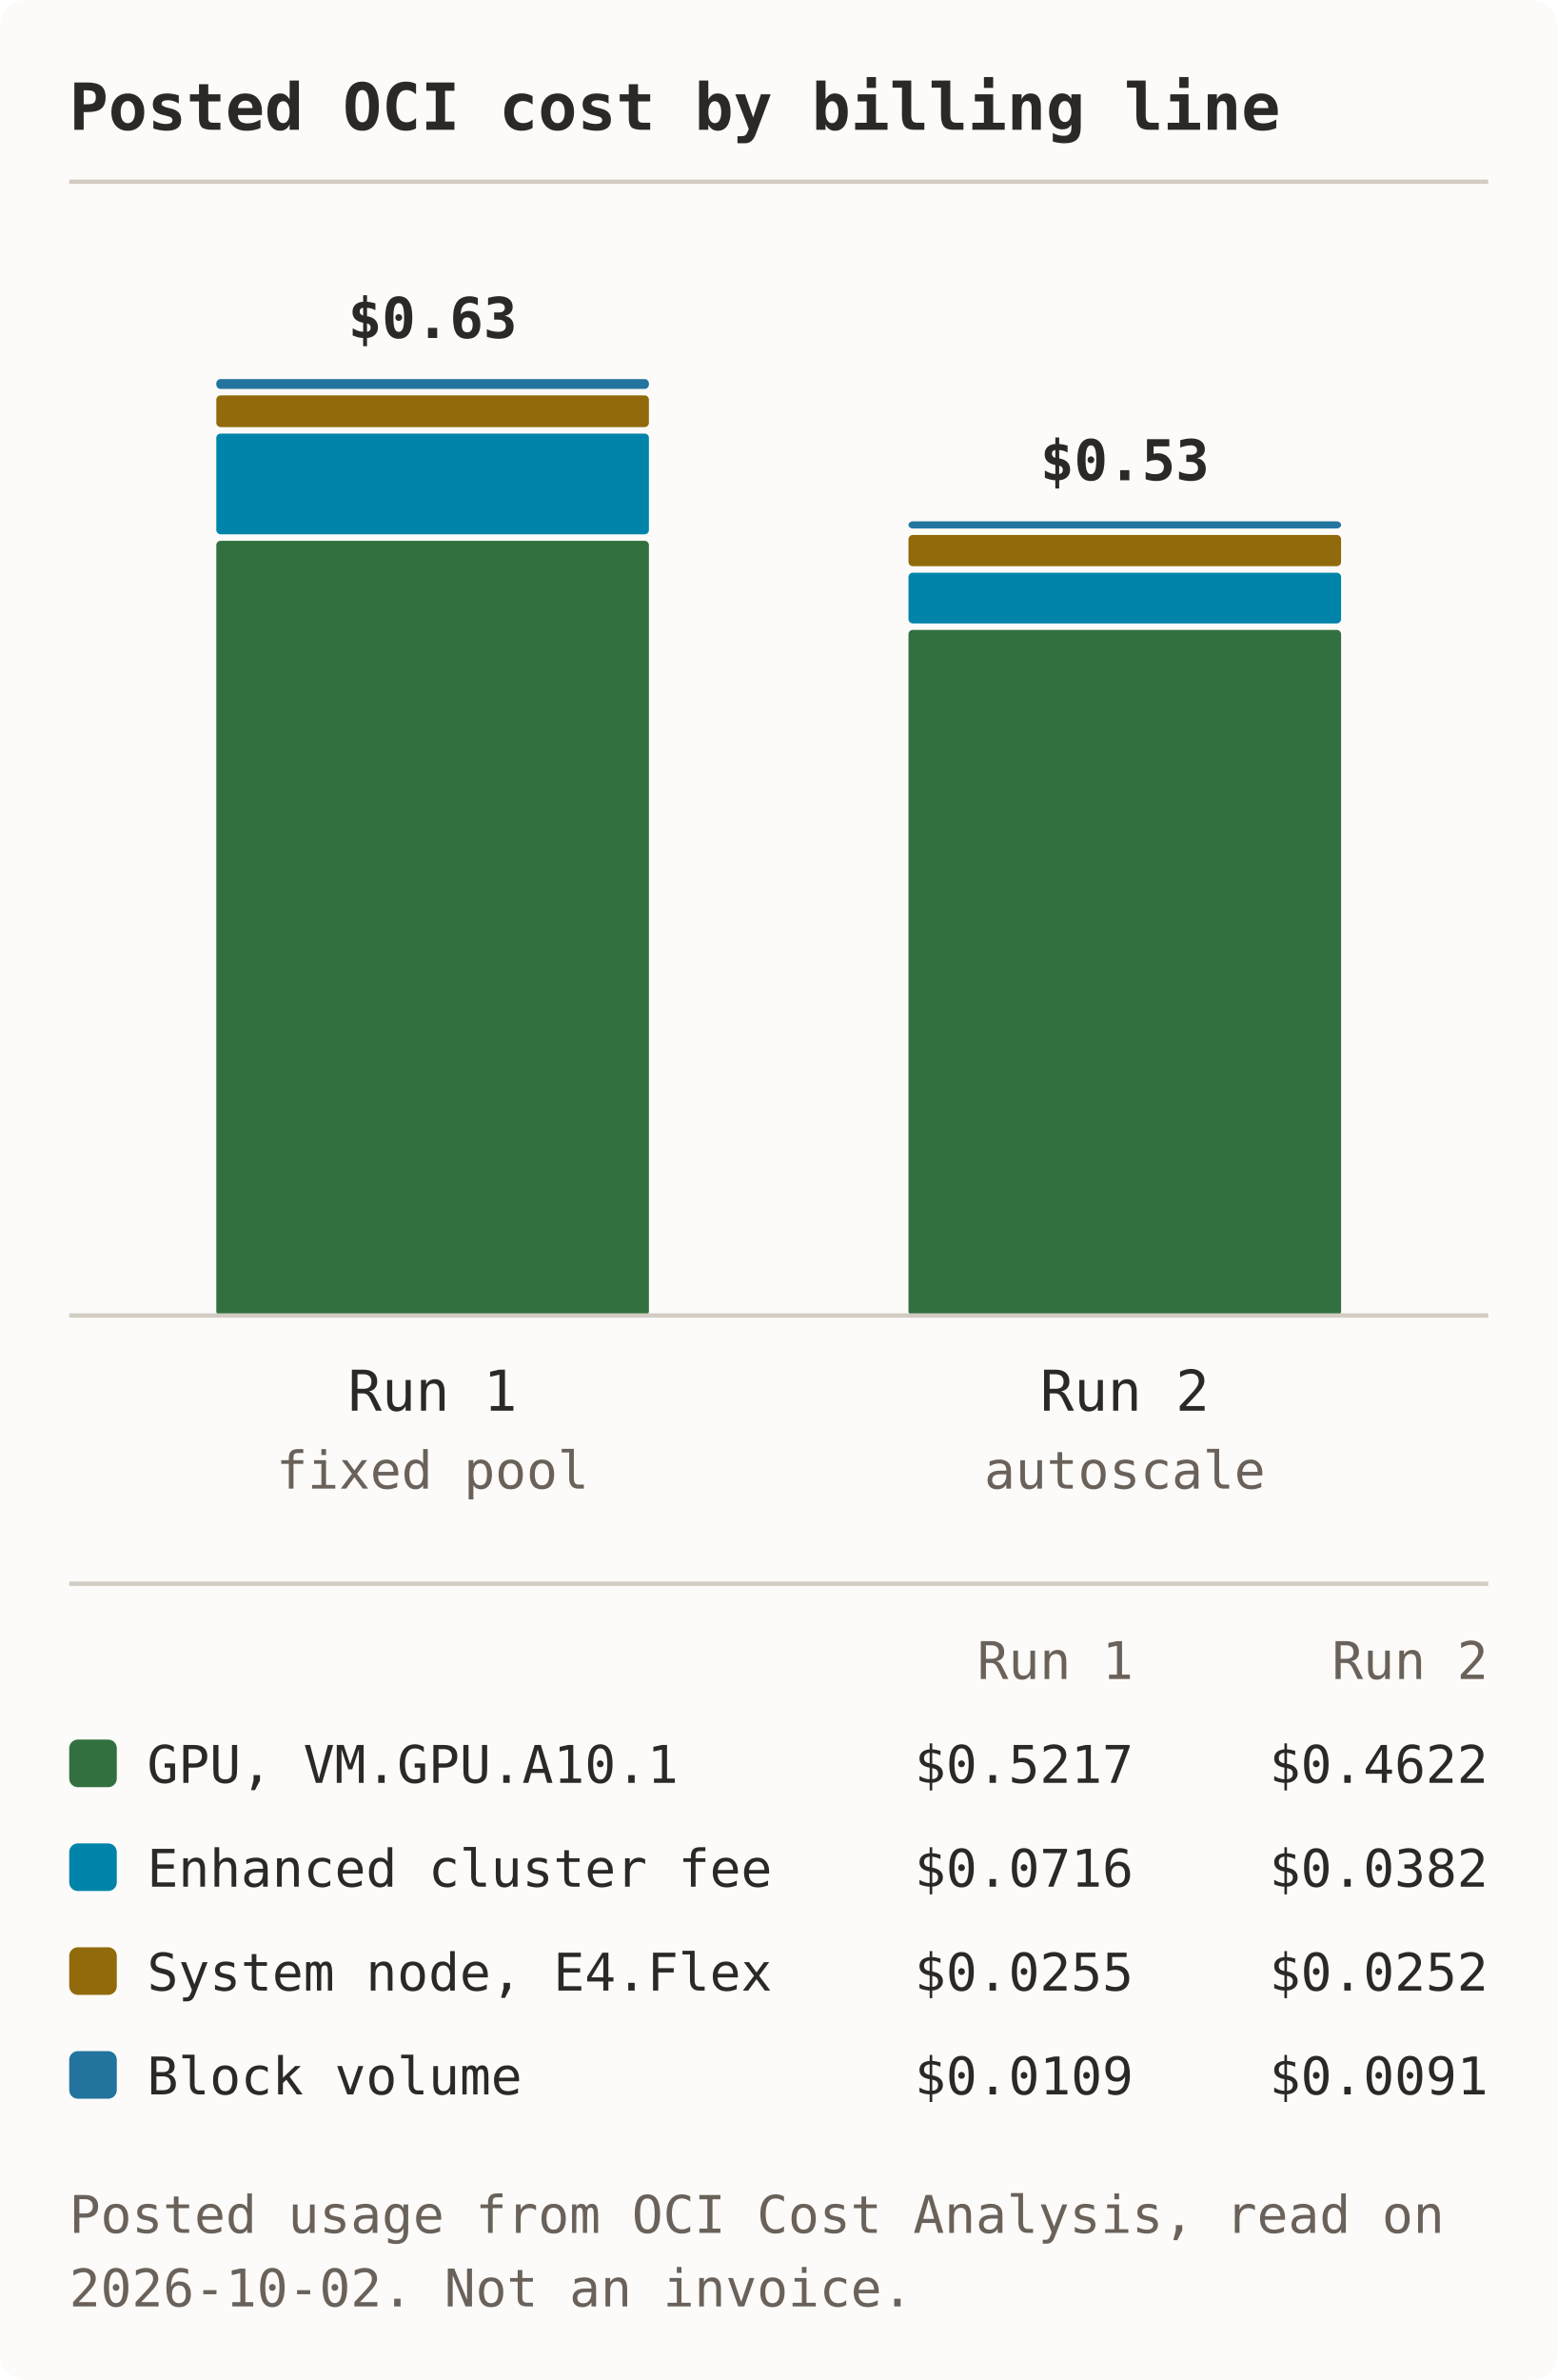
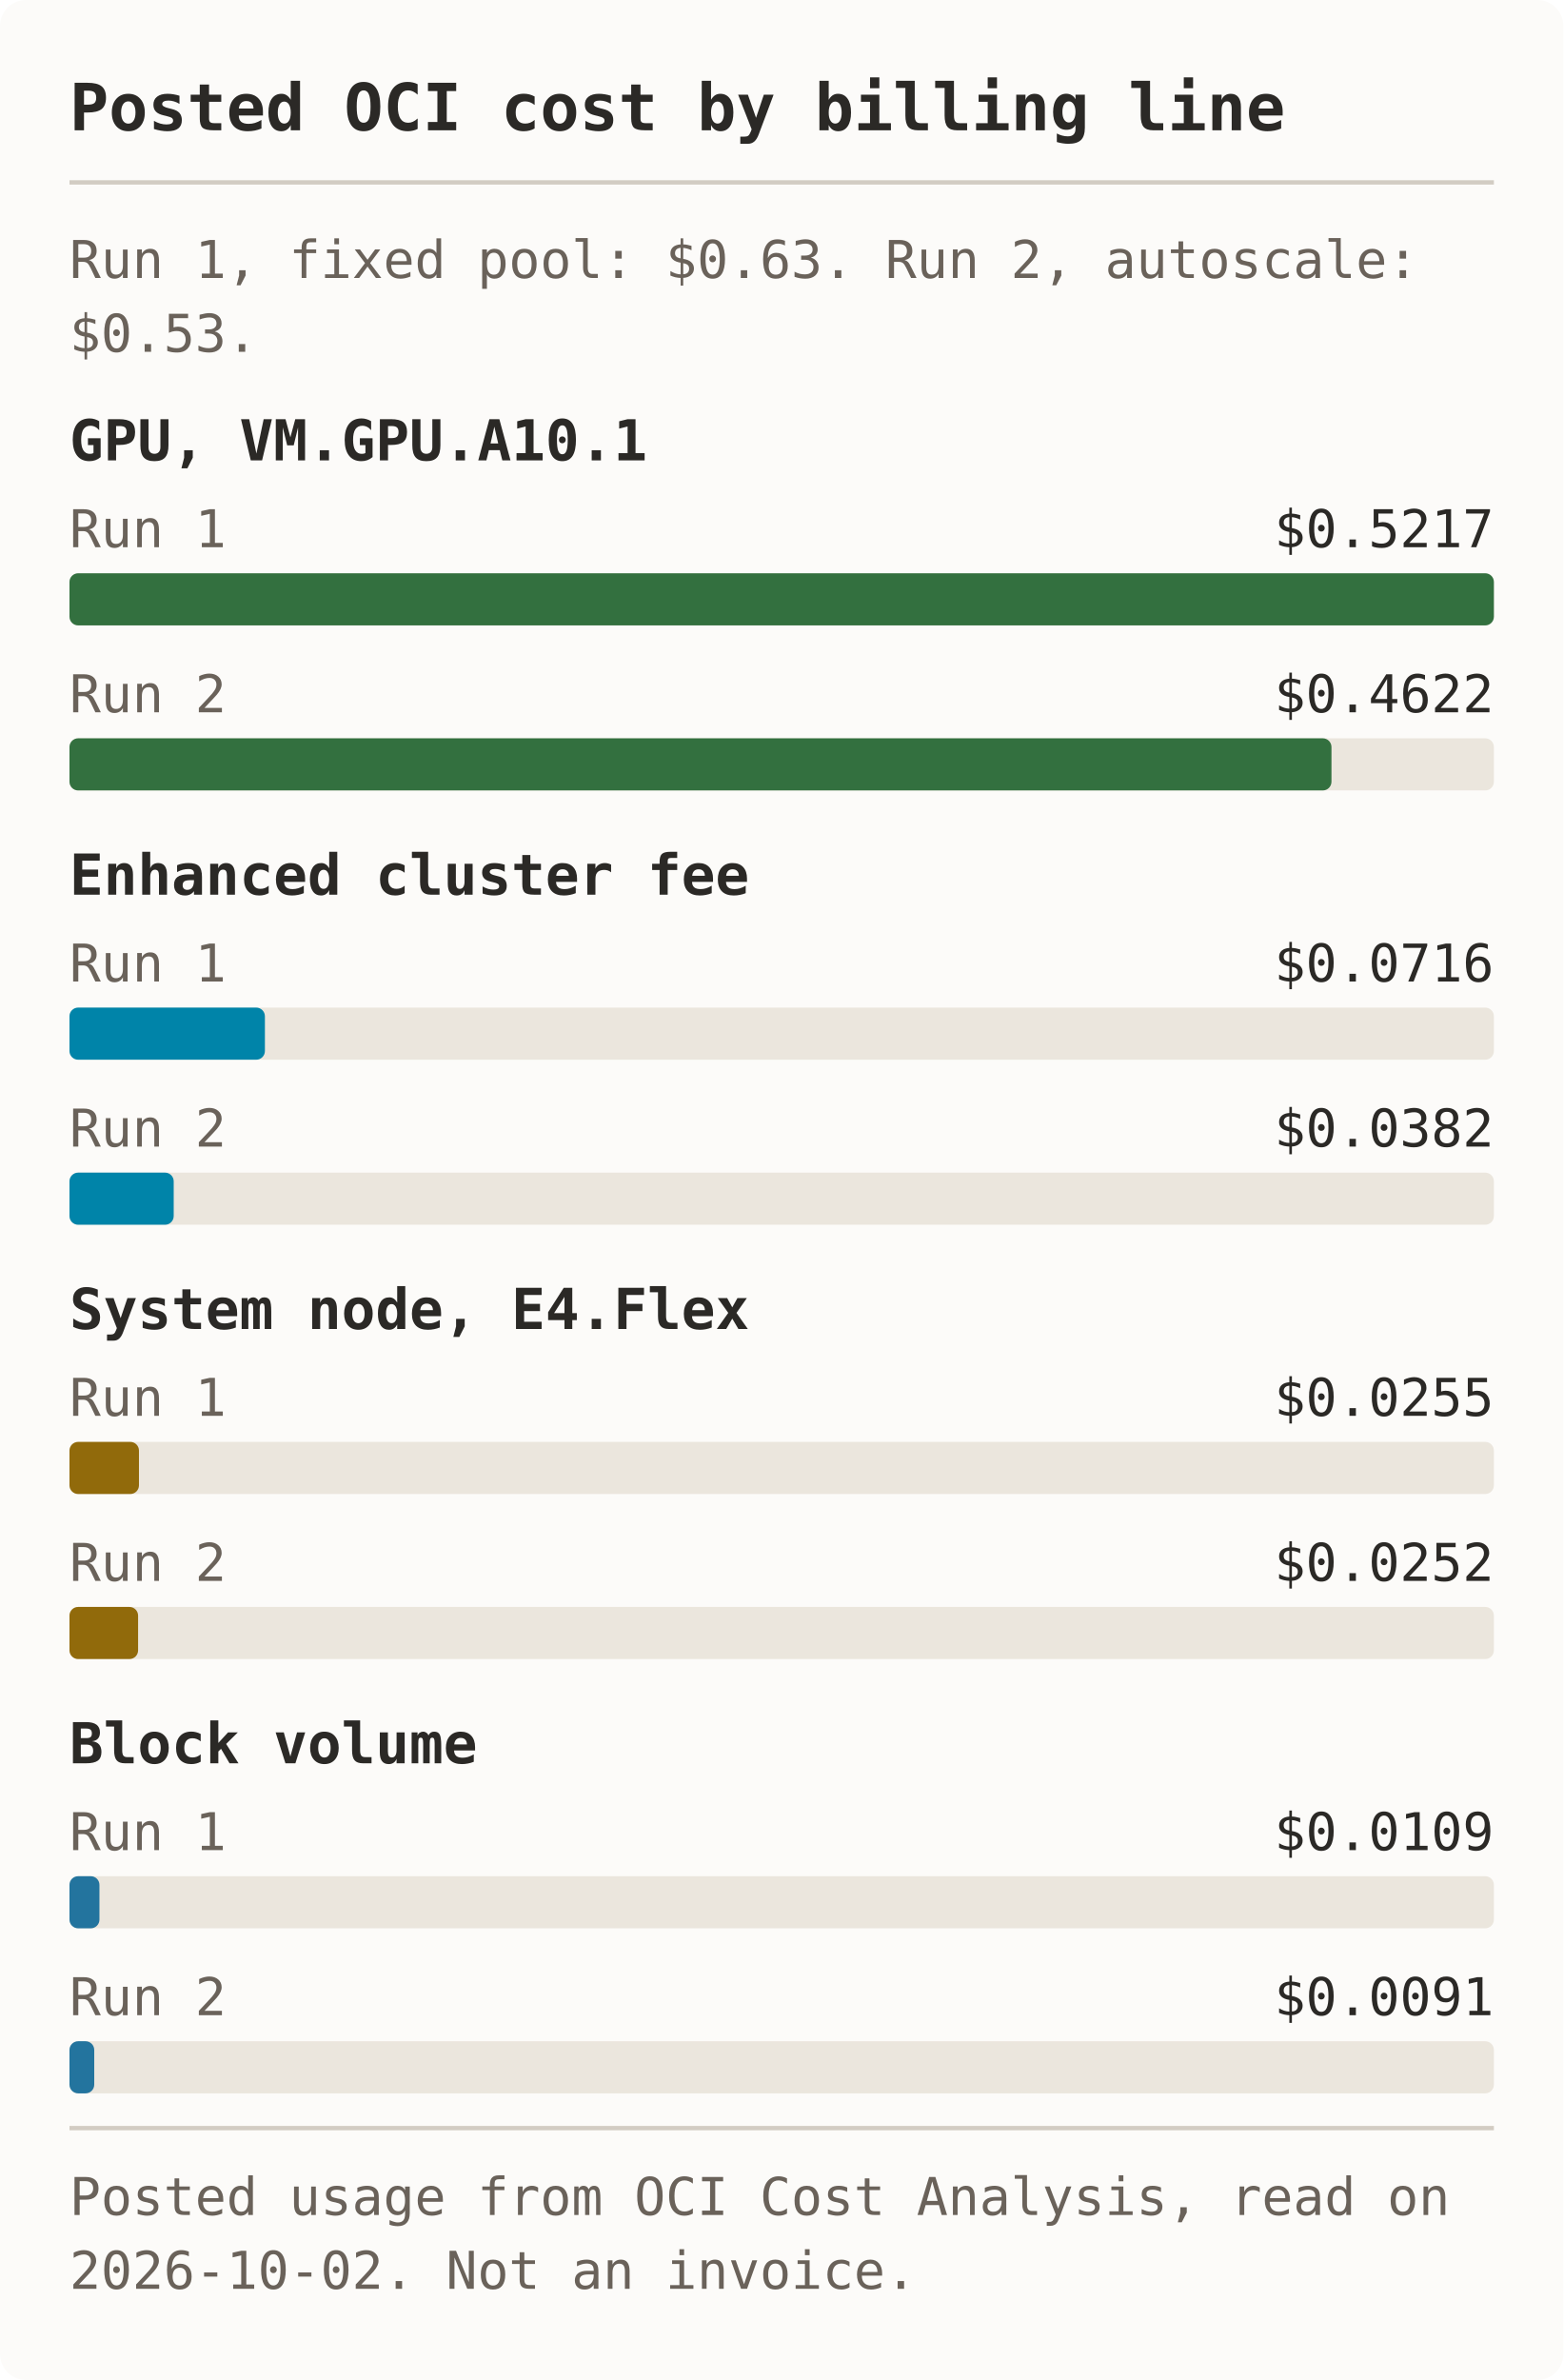
- <svg xmlns="http://www.w3.org/2000/svg" viewBox="0 0 360 550" role="img" font-family="ui-monospace, &quot;SFMono-Regular&quot;, &quot;SF Mono&quot;, Menlo, Consolas, monospace">
-   <rect width="360" height="550" rx="6" fill="#FCFBF9" />
+ <svg xmlns="http://www.w3.org/2000/svg" viewBox="0 0 360 548" role="img" font-family="ui-monospace, &quot;SFMono-Regular&quot;, &quot;SF Mono&quot;, Menlo, Consolas, monospace">
+   <rect width="360" height="548" rx="6" fill="#FCFBF9" />
  <text x="16" y="30" font-size="15" fill="#2B2926" font-weight="600">Posted OCI cost by billing line</text>
  <line x1="16" y1="42" x2="344" y2="42" stroke="#D2CCC3" />
-   <rect x="50.0" y="124.975" width="100.0" height="179.025" rx="1" fill="#33703F" />
-   <rect x="50.0" y="100.199" width="100.0" height="23.276" rx="1" fill="#0084A9" />
-   <rect x="50.0" y="91.376" width="100.0" height="7.324" rx="1" fill="#916A0B" />
-   <rect x="50.0" y="87.604" width="100.0" height="2.272" rx="1" fill="#23749E" />
-   <text x="100" y="78.104" font-size="13" fill="#2B2926" text-anchor="middle" font-weight="600">$0.63</text>
-   <text x="100" y="326" font-size="13" fill="#2B2926" text-anchor="middle">Run 1</text>
-   <text x="100" y="344" font-size="12" fill="#6A625A" text-anchor="middle">fixed pool</text>
-   <rect x="210.0" y="145.564" width="100.0" height="158.436" rx="1" fill="#33703F" />
-   <rect x="210.0" y="132.346" width="100.0" height="11.718" rx="1" fill="#0084A9" />
-   <rect x="210.0" y="123.626" width="100.0" height="7.22" rx="1" fill="#916A0B" />
-   <rect x="210.0" y="120.477" width="100.0" height="1.649" rx="1" fill="#23749E" />
-   <text x="260" y="110.977" font-size="13" fill="#2B2926" text-anchor="middle" font-weight="600">$0.53</text>
-   <text x="260" y="326" font-size="13" fill="#2B2926" text-anchor="middle">Run 2</text>
-   <text x="260" y="344" font-size="12" fill="#6A625A" text-anchor="middle">autoscale</text>
-   <line x1="16" y1="304" x2="344" y2="304" stroke="#D2CCC3" />
-   <line x1="16" y1="366" x2="344" y2="366" stroke="#D2CCC3" />
-   <text x="262" y="388" font-size="12" fill="#6A625A" text-anchor="end">Run 1</text>
-   <text x="344" y="388" font-size="12" fill="#6A625A" text-anchor="end">Run 2</text>
-   <rect x="16.0" y="402" width="11.0" height="11" rx="2" fill="#33703F" />
-   <text x="34" y="412" font-size="12" fill="#2B2926">GPU, VM.GPU.A10.1</text>
-   <text x="262" y="412" font-size="12" fill="#2B2926" text-anchor="end">$0.5217</text>
-   <text x="344" y="412" font-size="12" fill="#2B2926" text-anchor="end">$0.4622</text>
-   <rect x="16.0" y="426" width="11.0" height="11" rx="2" fill="#0084A9" />
-   <text x="34" y="436" font-size="12" fill="#2B2926">Enhanced cluster fee</text>
-   <text x="262" y="436" font-size="12" fill="#2B2926" text-anchor="end">$0.0716</text>
-   <text x="344" y="436" font-size="12" fill="#2B2926" text-anchor="end">$0.0382</text>
-   <rect x="16.0" y="450" width="11.0" height="11" rx="2" fill="#916A0B" />
-   <text x="34" y="460" font-size="12" fill="#2B2926">System node, E4.Flex</text>
-   <text x="262" y="460" font-size="12" fill="#2B2926" text-anchor="end">$0.0255</text>
-   <text x="344" y="460" font-size="12" fill="#2B2926" text-anchor="end">$0.0252</text>
-   <rect x="16.0" y="474" width="11.0" height="11" rx="2" fill="#23749E" />
-   <text x="34" y="484" font-size="12" fill="#2B2926">Block volume</text>
-   <text x="262" y="484" font-size="12" fill="#2B2926" text-anchor="end">$0.0109</text>
-   <text x="344" y="484" font-size="12" fill="#2B2926" text-anchor="end">$0.0091</text>
-   <text x="16" y="516" font-size="12" fill="#6A625A">Posted usage from OCI Cost Analysis, read on</text>
-   <text x="16" y="533" font-size="12" fill="#6A625A">2026-10-02. Not an invoice.</text>
+   <text x="16" y="64" font-size="12" fill="#6A625A">Run 1, fixed pool: $0.63. Run 2, autoscale:</text>
+   <text x="16" y="81" font-size="12" fill="#6A625A">$0.53.</text>
+   <text x="16" y="106" font-size="13" fill="#2B2926" font-weight="600">GPU, VM.GPU.A10.1</text>
+   <text x="16" y="126" font-size="12" fill="#6A625A">Run 1</text>
+   <text x="344" y="126" font-size="12" fill="#2B2926" text-anchor="end">$0.5217</text>
+   <rect x="16.0" y="132" width="328.0" height="12" rx="2" fill="#EBE6DD" />
+   <rect x="16.0" y="132" width="328.0" height="12" rx="2" fill="#33703F" />
+   <text x="16" y="164" font-size="12" fill="#6A625A">Run 2</text>
+   <text x="344" y="164" font-size="12" fill="#2B2926" text-anchor="end">$0.4622</text>
+   <rect x="16.0" y="170" width="328.0" height="12" rx="2" fill="#EBE6DD" />
+   <rect x="16.0" y="170" width="290.6" height="12" rx="2" fill="#33703F" />
+   <text x="16" y="206" font-size="13" fill="#2B2926" font-weight="600">Enhanced cluster fee</text>
+   <text x="16" y="226" font-size="12" fill="#6A625A">Run 1</text>
+   <text x="344" y="226" font-size="12" fill="#2B2926" text-anchor="end">$0.0716</text>
+   <rect x="16.0" y="232" width="328.0" height="12" rx="2" fill="#EBE6DD" />
+   <rect x="16.0" y="232" width="45.0" height="12" rx="2" fill="#0084A9" />
+   <text x="16" y="264" font-size="12" fill="#6A625A">Run 2</text>
+   <text x="344" y="264" font-size="12" fill="#2B2926" text-anchor="end">$0.0382</text>
+   <rect x="16.0" y="270" width="328.0" height="12" rx="2" fill="#EBE6DD" />
+   <rect x="16.0" y="270" width="24.0" height="12" rx="2" fill="#0084A9" />
+   <text x="16" y="306" font-size="13" fill="#2B2926" font-weight="600">System node, E4.Flex</text>
+   <text x="16" y="326" font-size="12" fill="#6A625A">Run 1</text>
+   <text x="344" y="326" font-size="12" fill="#2B2926" text-anchor="end">$0.0255</text>
+   <rect x="16.0" y="332" width="328.0" height="12" rx="2" fill="#EBE6DD" />
+   <rect x="16.0" y="332" width="16.0" height="12" rx="2" fill="#916A0B" />
+   <text x="16" y="364" font-size="12" fill="#6A625A">Run 2</text>
+   <text x="344" y="364" font-size="12" fill="#2B2926" text-anchor="end">$0.0252</text>
+   <rect x="16.0" y="370" width="328.0" height="12" rx="2" fill="#EBE6DD" />
+   <rect x="16.0" y="370" width="15.8" height="12" rx="2" fill="#916A0B" />
+   <text x="16" y="406" font-size="13" fill="#2B2926" font-weight="600">Block volume</text>
+   <text x="16" y="426" font-size="12" fill="#6A625A">Run 1</text>
+   <text x="344" y="426" font-size="12" fill="#2B2926" text-anchor="end">$0.0109</text>
+   <rect x="16.0" y="432" width="328.0" height="12" rx="2" fill="#EBE6DD" />
+   <rect x="16.0" y="432" width="6.9" height="12" rx="2" fill="#23749E" />
+   <text x="16" y="464" font-size="12" fill="#6A625A">Run 2</text>
+   <text x="344" y="464" font-size="12" fill="#2B2926" text-anchor="end">$0.0091</text>
+   <rect x="16.0" y="470" width="328.0" height="12" rx="2" fill="#EBE6DD" />
+   <rect x="16.0" y="470" width="5.7" height="12" rx="2" fill="#23749E" />
+   <line x1="16" y1="490" x2="344" y2="490" stroke="#D2CCC3" />
+   <text x="16" y="510" font-size="12" fill="#6A625A">Posted usage from OCI Cost Analysis, read on</text>
+   <text x="16" y="527" font-size="12" fill="#6A625A">2026-10-02. Not an invoice.</text>
</svg>
